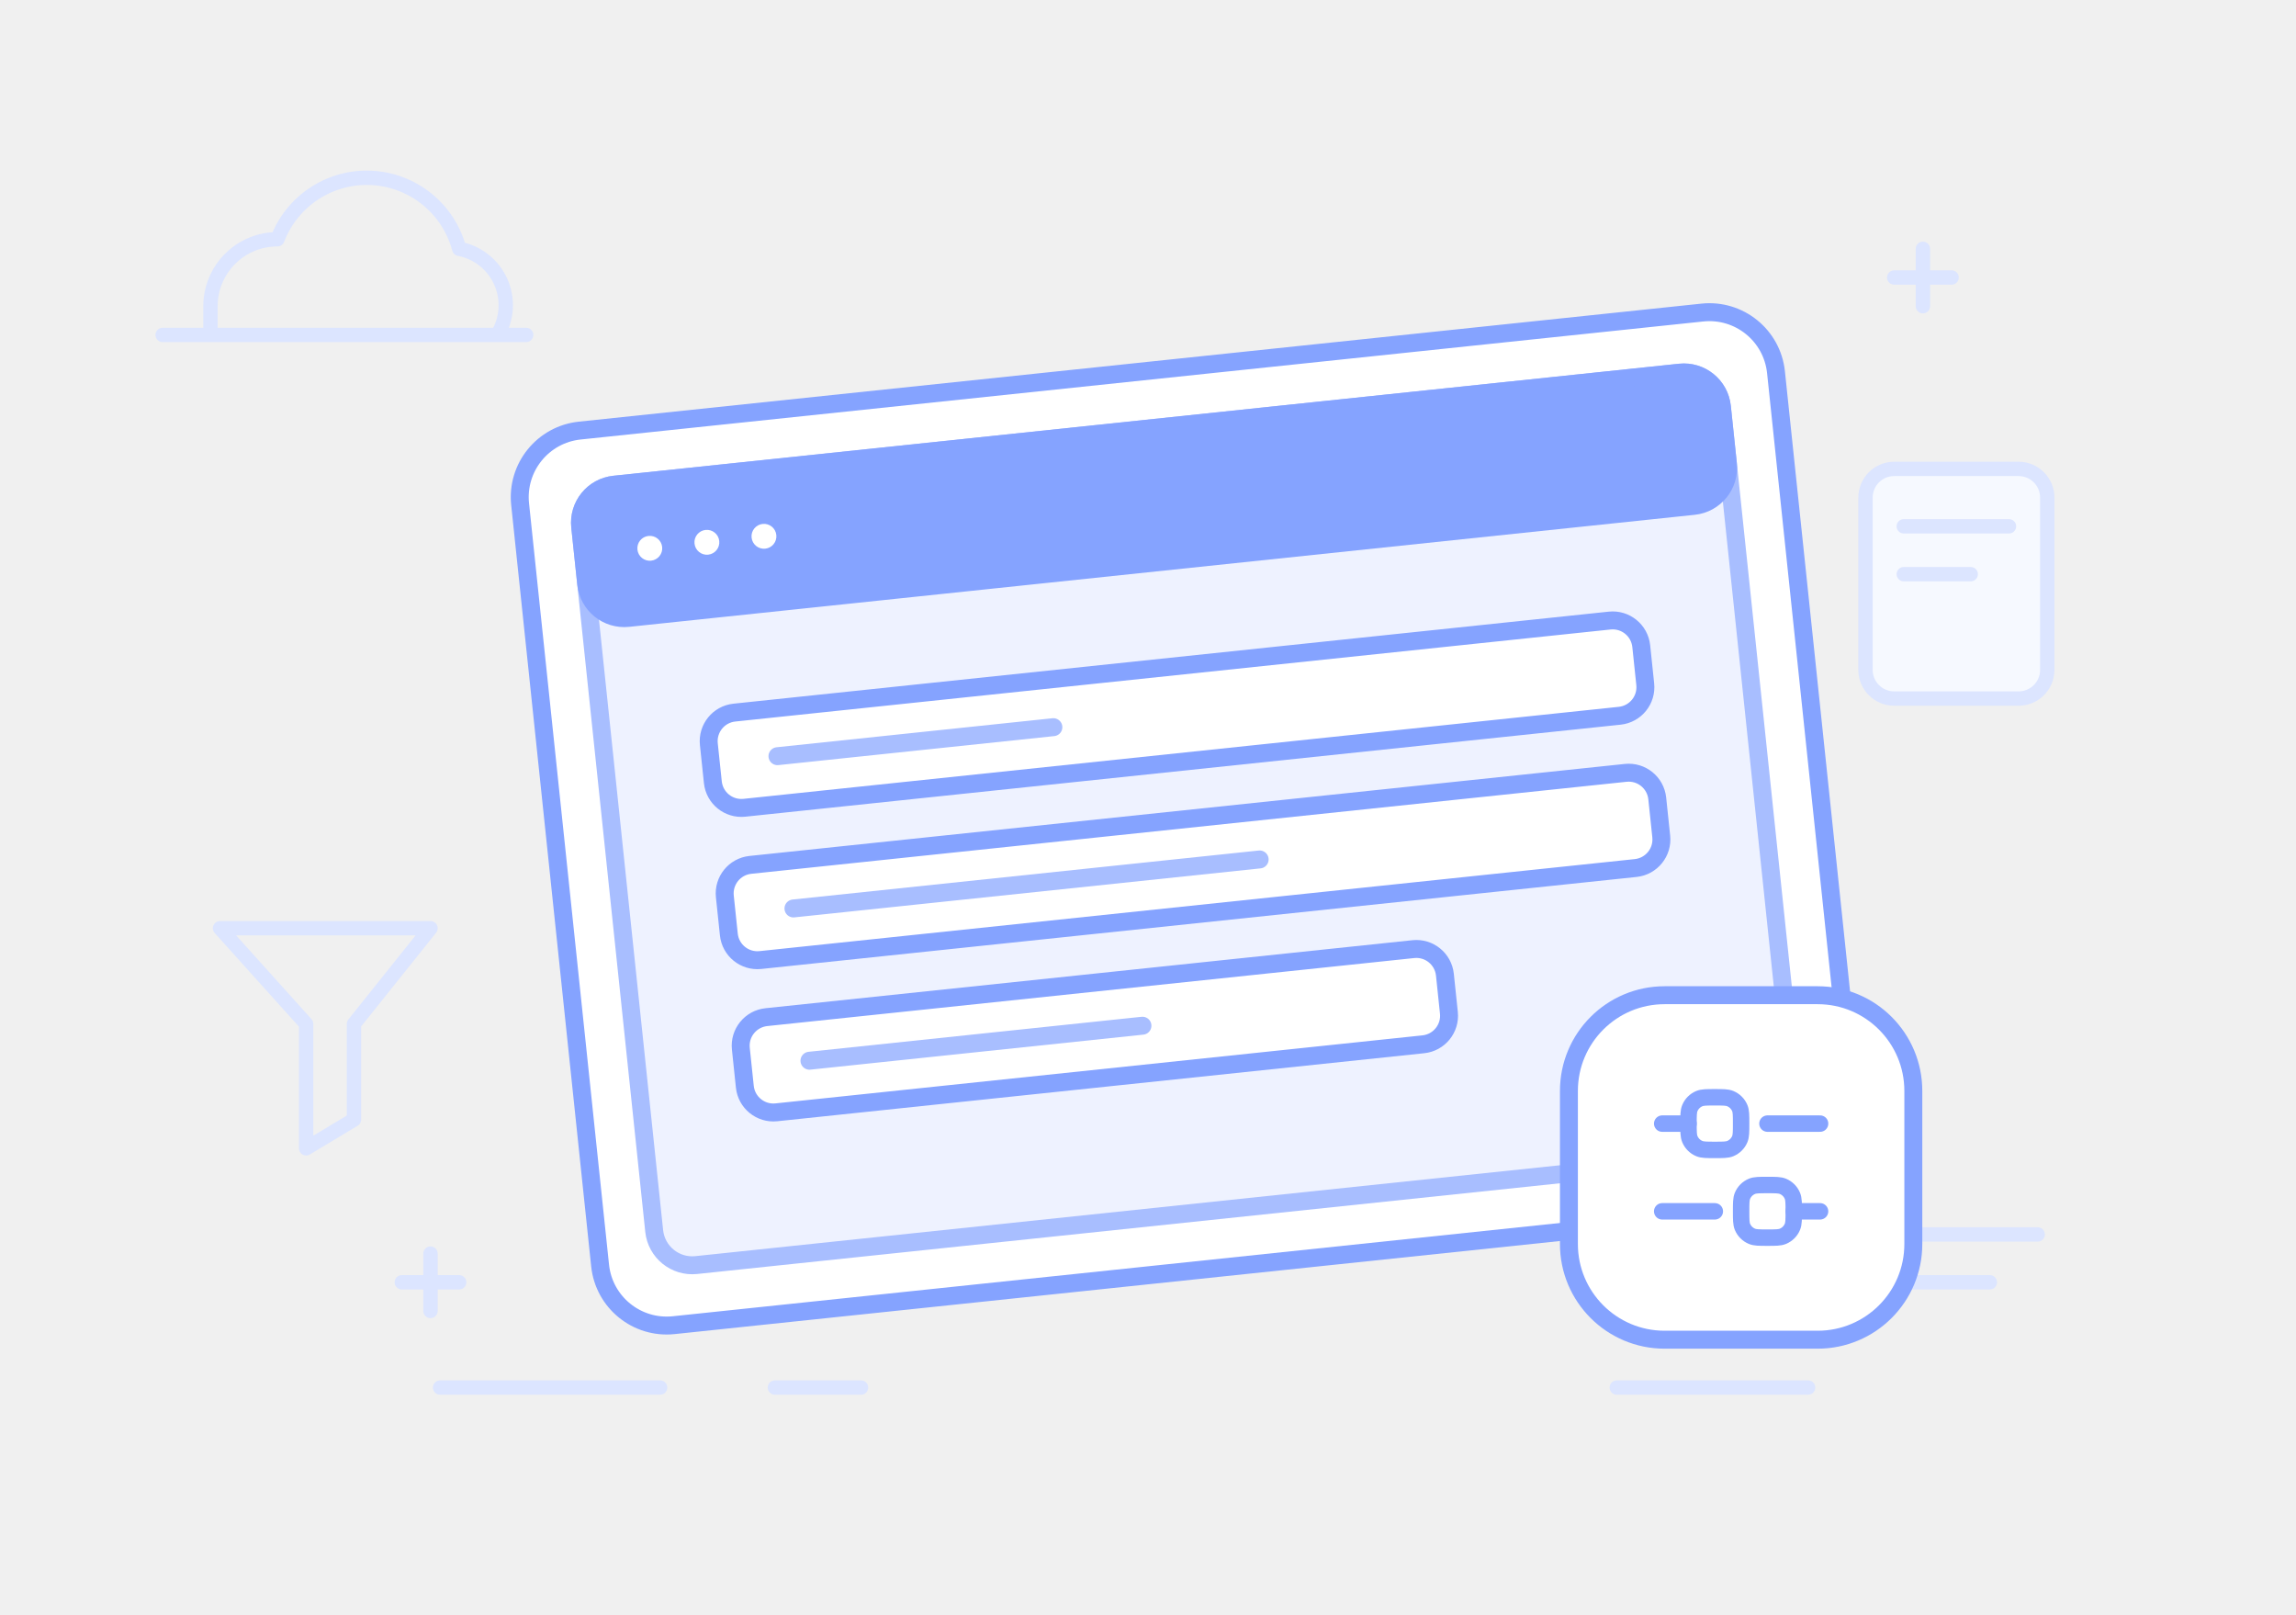
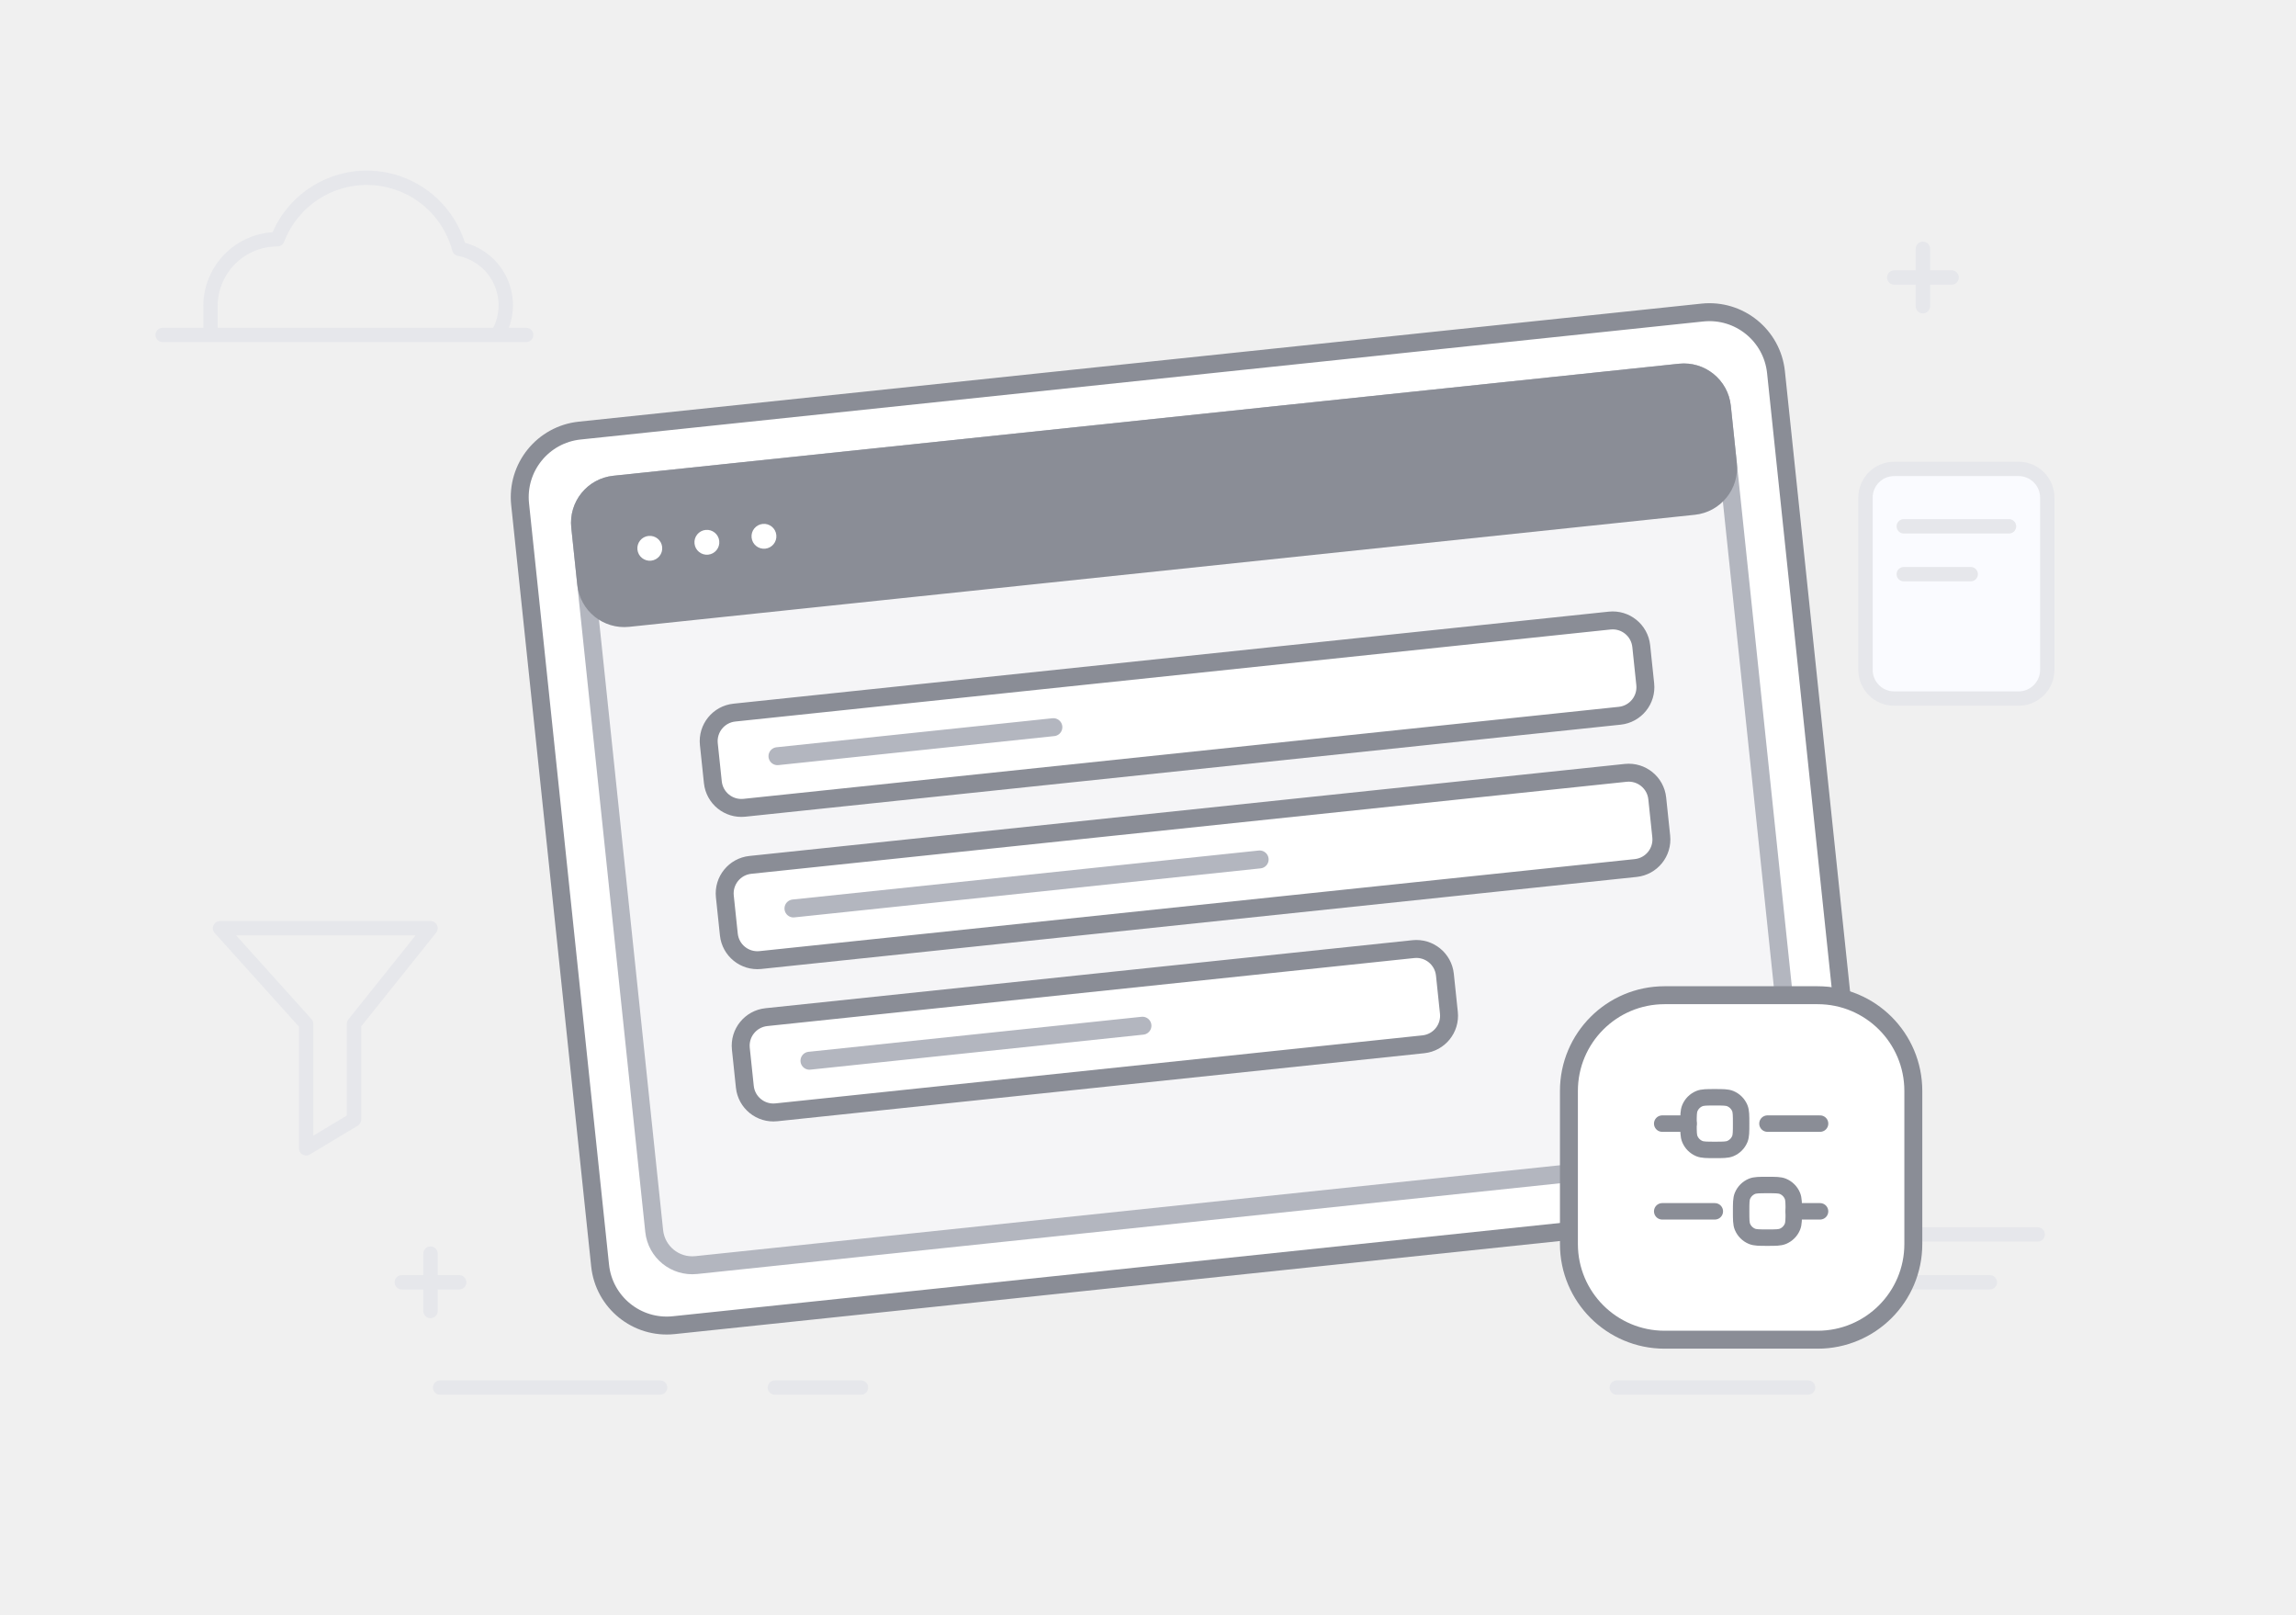
<svg xmlns="http://www.w3.org/2000/svg" width="192" height="135" viewBox="0 0 192 135" fill="none">
  <defs>
    <clipPath id="clip0_52_350">
      <rect width="1008" height="318.4" fill="white" transform="translate(-752 -48)" />
    </clipPath>
    <clipPath id="clip1_52_350">
      <rect width="320" height="318.4" fill="white" transform="translate(-64 -48)" />
    </clipPath>
    <clipPath id="clip2_52_350">
      <rect width="192" height="134.4" fill="white" />
    </clipPath>
  </defs>
  <g id="ç©ºç¶ææç» / ç­éæ å¹é  / æµ èçº¿æ" clip-path="url(#clip2_52_350)">
    <g id="èæ¯ç¹ç¼ / ç­éæ¡ä»¶" data-motion-layer="true">
-       <path id="Vector" d="M13.6 28H44M17.6 28V25.6C17.6 24.115 18.19 22.69 19.24 21.64C20.29 20.59 21.714 20 23.2 20C23.805 18.421 24.894 17.075 26.312 16.154C27.729 15.233 29.402 14.784 31.09 14.873C32.779 14.962 34.395 15.584 35.709 16.648C37.022 17.713 37.964 19.166 38.4 20.8C39.16 20.946 39.873 21.274 40.479 21.755C41.085 22.236 41.566 22.857 41.88 23.564C42.194 24.271 42.333 25.044 42.284 25.817C42.235 26.589 42.001 27.338 41.6 28" stroke="#DCE5FF" stroke-width="1.2" stroke-linecap="round" stroke-linejoin="round" />
-       <path id="Vector_2" d="M168.8 39.2H158.4C157.075 39.2 156 40.275 156 41.6V56C156 57.326 157.075 58.4 158.4 58.4H168.8C170.125 58.4 171.2 57.326 171.2 56V41.6C171.2 40.275 170.125 39.2 168.8 39.2Z" fill="#F6F9FF" stroke="#DCE5FF" stroke-width="1.2" stroke-linecap="round" stroke-linejoin="round" />
-       <path id="Vector_3" d="M159.2 44H168M159.2 48H164.8M156.8 103.2H170.4M156.8 107.2H166.4M18.4 77.6H36L29.6 85.6V93.6L25.6 96V85.6L18.4 77.6Z" stroke="#DCE5FF" stroke-width="1.2" stroke-linecap="round" stroke-linejoin="round" />
-       <path id="Vector_4" d="M158.4 23.2H163.2M160.8 20.8V25.6" stroke="#DCE5FF" stroke-width="1.2" stroke-linecap="round" stroke-linejoin="round" />
-       <path id="Vector_5" d="M33.6 107.2H38.4M36 104.8V109.6" stroke="#DCE5FF" stroke-width="1.2" stroke-linecap="round" stroke-linejoin="round" />
-       <path id="Vector_6" d="M36.801 116H55.201M64.801 116H72.001M135.201 116H151.201" stroke="#DCE5FF" stroke-width="1.2" stroke-linecap="round" stroke-linejoin="round" />
+       <path id="Vector" d="M13.6 28H44M17.6 28V25.6C17.6 24.115 18.19 22.69 19.24 21.64C20.29 20.59 21.714 20 23.2 20C23.805 18.421 24.894 17.075 26.312 16.154C27.729 15.233 29.402 14.784 31.09 14.873C32.779 14.962 34.395 15.584 35.709 16.648C37.022 17.713 37.964 19.166 38.4 20.8C39.16 20.946 39.873 21.274 40.479 21.755C41.085 22.236 41.566 22.857 41.88 23.564C42.194 24.271 42.333 25.044 42.284 25.817C42.235 26.589 42.001 27.338 41.6 28" stroke="#E6E7EB" stroke-width="1.2" stroke-linecap="round" stroke-linejoin="round" />
+       <path id="Vector_2" d="M168.8 39.2H158.4C157.075 39.2 156 40.275 156 41.6V56C156 57.326 157.075 58.4 158.4 58.4H168.8C170.125 58.4 171.2 57.326 171.2 56V41.6C171.2 40.275 170.125 39.2 168.8 39.2Z" fill="#FAFBFF" stroke="#E6E7EB" stroke-width="1.2" stroke-linecap="round" stroke-linejoin="round" />
+       <path id="Vector_3" d="M159.2 44H168M159.2 48H164.8M156.8 103.2H170.4M156.8 107.2H166.4M18.4 77.6H36L29.6 85.6V93.6L25.6 96V85.6L18.4 77.6Z" stroke="#E6E7EB" stroke-width="1.2" stroke-linecap="round" stroke-linejoin="round" />
+       <path id="Vector_4" d="M158.4 23.2H163.2M160.8 20.8V25.6" stroke="#E6E7EB" stroke-width="1.2" stroke-linecap="round" stroke-linejoin="round" />
+       <path id="Vector_5" d="M33.6 107.2H38.4M36 104.8V109.6" stroke="#E6E7EB" stroke-width="1.2" stroke-linecap="round" stroke-linejoin="round" />
+       <path id="Vector_6" d="M36.801 116H55.201M64.801 116H72.001M135.201 116H151.201" stroke="#E6E7EB" stroke-width="1.2" stroke-linecap="round" stroke-linejoin="round" />
    </g>
    <g id="ç²¾ä¿®æç» / å¯¹é½åæ´ä½æè½¬">
      <g id="Group">
        <g id="Group_2" data-motion-layer="true">
-           <path id="Vector_7" d="M142.36 26.129L48.477 35.997C45.402 36.32 43.17 39.075 43.494 42.151L50.183 105.801C50.507 108.877 53.262 111.108 56.338 110.785L150.221 100.917C153.297 100.594 155.528 97.838 155.205 94.763L148.515 31.113C148.192 28.037 145.436 25.806 142.36 26.129Z" fill="white" stroke="#85A3FF" stroke-width="1.5" stroke-linecap="round" stroke-linejoin="round" />
-           <path id="Vector_8" d="M140.475 31.154L51.366 40.52C49.608 40.704 48.333 42.279 48.518 44.036L54.706 102.912C54.891 104.67 56.465 105.945 58.223 105.76L147.332 96.394C149.09 96.21 150.365 94.635 150.18 92.877L143.992 34.002C143.807 32.244 142.233 30.969 140.475 31.154Z" fill="#EEF2FF" stroke="#A8BEFF" stroke-width="1.5" stroke-linecap="round" stroke-linejoin="round" />
-           <path id="Vector_9" d="M140.475 31.154L51.366 40.52C49.608 40.704 48.333 42.279 48.518 44.036L49.02 48.81C49.205 50.568 50.779 51.843 52.537 51.658L141.646 42.292C143.404 42.108 144.679 40.533 144.494 38.775L143.992 34.002C143.807 32.244 142.233 30.969 140.475 31.154Z" fill="#85A3FF" stroke="#85A3FF" stroke-width="1.5" stroke-linecap="round" stroke-linejoin="round" />
+           <path id="Vector_7" d="M142.36 26.129L48.477 35.997C45.402 36.32 43.17 39.075 43.494 42.151L50.183 105.801C50.507 108.877 53.262 111.108 56.338 110.785L150.221 100.917C153.297 100.594 155.528 97.838 155.205 94.763L148.515 31.113C148.192 28.037 145.436 25.806 142.36 26.129Z" fill="white" stroke="#8A8D96" stroke-width="1.5" stroke-linecap="round" stroke-linejoin="round" />
+           <path id="Vector_8" d="M140.475 31.154L51.366 40.52C49.608 40.704 48.333 42.279 48.518 44.036L54.706 102.912C54.891 104.67 56.465 105.945 58.223 105.76L147.332 96.394C149.09 96.21 150.365 94.635 150.18 92.877L143.992 34.002C143.807 32.244 142.233 30.969 140.475 31.154Z" fill="#F5F5F7" stroke="#B3B6BF" stroke-width="1.5" stroke-linecap="round" stroke-linejoin="round" />
+           <path id="Vector_9" d="M140.475 31.154L51.366 40.52C49.608 40.704 48.333 42.279 48.518 44.036L49.02 48.81C49.205 50.568 50.779 51.843 52.537 51.658L141.646 42.292C143.404 42.108 144.679 40.533 144.494 38.775L143.992 34.002C143.807 32.244 142.233 30.969 140.475 31.154Z" fill="#8A8D96" stroke="#8A8D96" stroke-width="1.5" stroke-linecap="round" stroke-linejoin="round" />
          <g id="Group_3">
            <path id="Vector_10" d="M54.447 46.873C55.018 46.812 55.433 46.301 55.373 45.73C55.313 45.158 54.801 44.744 54.23 44.804C53.658 44.864 53.244 45.376 53.304 45.947C53.364 46.518 53.876 46.932 54.447 46.873Z" fill="white" />
            <path id="Vector_11" d="M59.221 46.37C59.792 46.31 60.206 45.799 60.146 45.227C60.086 44.656 59.574 44.242 59.003 44.302C58.432 44.362 58.017 44.874 58.078 45.445C58.138 46.016 58.649 46.431 59.221 46.37Z" fill="white" />
            <path id="Vector_12" d="M63.994 45.869C64.565 45.809 64.98 45.297 64.919 44.726C64.859 44.155 64.348 43.74 63.776 43.8C63.205 43.861 62.791 44.372 62.851 44.944C62.911 45.515 63.423 45.929 63.994 45.869Z" fill="white" />
          </g>
-           <path id="Vector_13" d="M134.609 51.88L61.412 59.574C60.094 59.712 59.138 60.893 59.276 62.212L59.611 65.394C59.749 66.712 60.93 67.669 62.248 67.53L135.445 59.837C136.764 59.698 137.72 58.517 137.581 57.199L137.247 54.017C137.108 52.698 135.927 51.742 134.609 51.88Z" fill="white" stroke="#85A3FF" stroke-width="1.5" stroke-linecap="round" stroke-linejoin="round" />
-           <path id="Vector_14" d="M135.947 64.611L62.75 72.304C61.432 72.442 60.476 73.623 60.614 74.942L60.949 78.124C61.087 79.442 62.268 80.398 63.586 80.26L136.783 72.567C138.101 72.428 139.058 71.247 138.919 69.929L138.585 66.746C138.446 65.428 137.265 64.472 135.947 64.611Z" fill="white" stroke="#85A3FF" stroke-width="1.5" stroke-linecap="round" stroke-linejoin="round" />
-           <path id="Vector_15" d="M118.19 79.347L64.088 85.033C62.77 85.172 61.813 86.353 61.952 87.671L62.286 90.853C62.425 92.172 63.606 93.128 64.924 92.99L119.026 87.303C120.344 87.165 121.301 85.984 121.162 84.665L120.828 81.483C120.689 80.165 119.508 79.208 118.19 79.347Z" fill="white" stroke="#85A3FF" stroke-width="1.5" stroke-linecap="round" stroke-linejoin="round" />
+           <path id="Vector_13" d="M134.609 51.88L61.412 59.574C60.094 59.712 59.138 60.893 59.276 62.212L59.611 65.394C59.749 66.712 60.93 67.669 62.248 67.53L135.445 59.837C136.764 59.698 137.72 58.517 137.581 57.199L137.247 54.017C137.108 52.698 135.927 51.742 134.609 51.88Z" fill="white" stroke="#8A8D96" stroke-width="1.5" stroke-linecap="round" stroke-linejoin="round" />
+           <path id="Vector_14" d="M135.947 64.611L62.75 72.304C61.432 72.442 60.476 73.623 60.614 74.942L60.949 78.124C61.087 79.442 62.268 80.398 63.586 80.26L136.783 72.567C138.101 72.428 139.058 71.247 138.919 69.929L138.585 66.746C138.446 65.428 137.265 64.472 135.947 64.611Z" fill="white" stroke="#8A8D96" stroke-width="1.5" stroke-linecap="round" stroke-linejoin="round" />
+           <path id="Vector_15" d="M118.19 79.347L64.088 85.033C62.77 85.172 61.813 86.353 61.952 87.671L62.286 90.853C62.425 92.172 63.606 93.128 64.924 92.99L119.026 87.303C120.344 87.165 121.301 85.984 121.162 84.665L120.828 81.483C120.689 80.165 119.508 79.208 118.19 79.347Z" fill="white" stroke="#8A8D96" stroke-width="1.5" stroke-linecap="round" stroke-linejoin="round" />
          <g id="Group_4">
-             <path id="Vector_16" d="M65.014 63.217L88.087 60.792M66.352 75.947L105.337 71.85M67.69 88.677L95.536 85.75" stroke="#A8BEFF" stroke-width="1.5" stroke-linecap="round" stroke-linejoin="round" />
+             <path id="Vector_16" d="M65.014 63.217L88.087 60.792M66.352 75.947L105.337 71.85M67.69 88.677L95.536 85.75" stroke="#B3B6BF" stroke-width="1.5" stroke-linecap="round" stroke-linejoin="round" />
          </g>
        </g>
        <g id="Group_5" data-motion-layer="true">
-           <path id="Vector_17" d="M151.999 83.2H139.199C134.781 83.2 131.199 86.782 131.199 91.2V104C131.199 108.418 134.781 112 139.199 112H151.999C156.417 112 159.999 108.418 159.999 104V91.2C159.999 86.782 156.417 83.2 151.999 83.2Z" fill="white" stroke="#85A3FF" stroke-width="1.5" stroke-linecap="round" stroke-linejoin="round" />
+           <path id="Vector_17" d="M151.999 83.2H139.199C134.781 83.2 131.199 86.782 131.199 91.2V104C131.199 108.418 134.781 112 139.199 112H151.999C156.417 112 159.999 108.418 159.999 104V91.2C159.999 86.782 156.417 83.2 151.999 83.2Z" fill="white" stroke="#8A8D96" stroke-width="1.5" stroke-linecap="round" stroke-linejoin="round" />
          <g id="Group_6">
-             <path id="Vector_18" d="M139 93.934H141.2" stroke="#85A3FF" stroke-width="1.375" stroke-linecap="round" stroke-linejoin="round" />
-             <path id="Vector_19" d="M139 101.267H143.4" stroke="#85A3FF" stroke-width="1.375" stroke-linecap="round" stroke-linejoin="round" />
-             <path id="Vector_20" d="M150 101.267H152.2" stroke="#85A3FF" stroke-width="1.375" stroke-linecap="round" stroke-linejoin="round" />
-             <path id="Vector_21" d="M147.801 93.934H152.201" stroke="#85A3FF" stroke-width="1.375" stroke-linecap="round" stroke-linejoin="round" />
-             <path id="Vector_22" d="M141.199 93.933C141.199 93.25 141.199 92.908 141.311 92.639C141.46 92.279 141.745 91.994 142.105 91.845C142.374 91.733 142.716 91.733 143.399 91.733C144.083 91.733 144.424 91.733 144.694 91.845C145.053 91.994 145.339 92.279 145.488 92.639C145.599 92.908 145.599 93.25 145.599 93.933C145.599 94.617 145.599 94.959 145.488 95.228C145.339 95.587 145.053 95.873 144.694 96.022C144.424 96.133 144.083 96.133 143.399 96.133C142.716 96.133 142.374 96.133 142.105 96.022C141.745 95.873 141.46 95.587 141.311 95.228C141.199 94.959 141.199 94.617 141.199 93.933Z" stroke="#85A3FF" stroke-width="1.375" stroke-linecap="round" stroke-linejoin="round" />
-             <path id="Vector_23" d="M145.6 101.267C145.6 100.584 145.6 100.242 145.711 99.972C145.86 99.613 146.146 99.327 146.505 99.178C146.775 99.067 147.116 99.067 147.8 99.067C148.483 99.067 148.825 99.067 149.094 99.178C149.454 99.327 149.739 99.613 149.888 99.972C150 100.242 150 100.584 150 101.267C150 101.95 150 102.292 149.888 102.562C149.739 102.921 149.454 103.206 149.094 103.355C148.825 103.467 148.483 103.467 147.8 103.467C147.116 103.467 146.775 103.467 146.505 103.355C146.146 103.206 145.86 102.921 145.711 102.562C145.6 102.292 145.6 101.95 145.6 101.267Z" stroke="#85A3FF" stroke-width="1.375" stroke-linecap="round" stroke-linejoin="round" />
+             <path id="Vector_18" d="M139 93.934H141.2" stroke="#8A8D96" stroke-width="1.375" stroke-linecap="round" stroke-linejoin="round" />
+             <path id="Vector_19" d="M139 101.267H143.4" stroke="#8A8D96" stroke-width="1.375" stroke-linecap="round" stroke-linejoin="round" />
+             <path id="Vector_20" d="M150 101.267H152.2" stroke="#8A8D96" stroke-width="1.375" stroke-linecap="round" stroke-linejoin="round" />
+             <path id="Vector_21" d="M147.801 93.934H152.201" stroke="#8A8D96" stroke-width="1.375" stroke-linecap="round" stroke-linejoin="round" />
+             <path id="Vector_22" d="M141.199 93.933C141.199 93.25 141.199 92.908 141.311 92.639C141.46 92.279 141.745 91.994 142.105 91.845C142.374 91.733 142.716 91.733 143.399 91.733C144.083 91.733 144.424 91.733 144.694 91.845C145.053 91.994 145.339 92.279 145.488 92.639C145.599 92.908 145.599 93.25 145.599 93.933C145.599 94.617 145.599 94.959 145.488 95.228C145.339 95.587 145.053 95.873 144.694 96.022C144.424 96.133 144.083 96.133 143.399 96.133C142.716 96.133 142.374 96.133 142.105 96.022C141.745 95.873 141.46 95.587 141.311 95.228C141.199 94.959 141.199 94.617 141.199 93.933Z" stroke="#8A8D96" stroke-width="1.375" stroke-linecap="round" stroke-linejoin="round" />
+             <path id="Vector_23" d="M145.6 101.267C145.6 100.584 145.6 100.242 145.711 99.972C145.86 99.613 146.146 99.327 146.505 99.178C146.775 99.067 147.116 99.067 147.8 99.067C148.483 99.067 148.825 99.067 149.094 99.178C149.454 99.327 149.739 99.613 149.888 99.972C150 100.242 150 100.584 150 101.267C150 101.95 150 102.292 149.888 102.562C149.739 102.921 149.454 103.206 149.094 103.355C148.825 103.467 148.483 103.467 147.8 103.467C147.116 103.467 146.775 103.467 146.505 103.355C146.146 103.206 145.86 102.921 145.711 102.562C145.6 102.292 145.6 101.95 145.6 101.267Z" stroke="#8A8D96" stroke-width="1.375" stroke-linecap="round" stroke-linejoin="round" />
          </g>
        </g>
      </g>
    </g>
  </g>
</svg>
